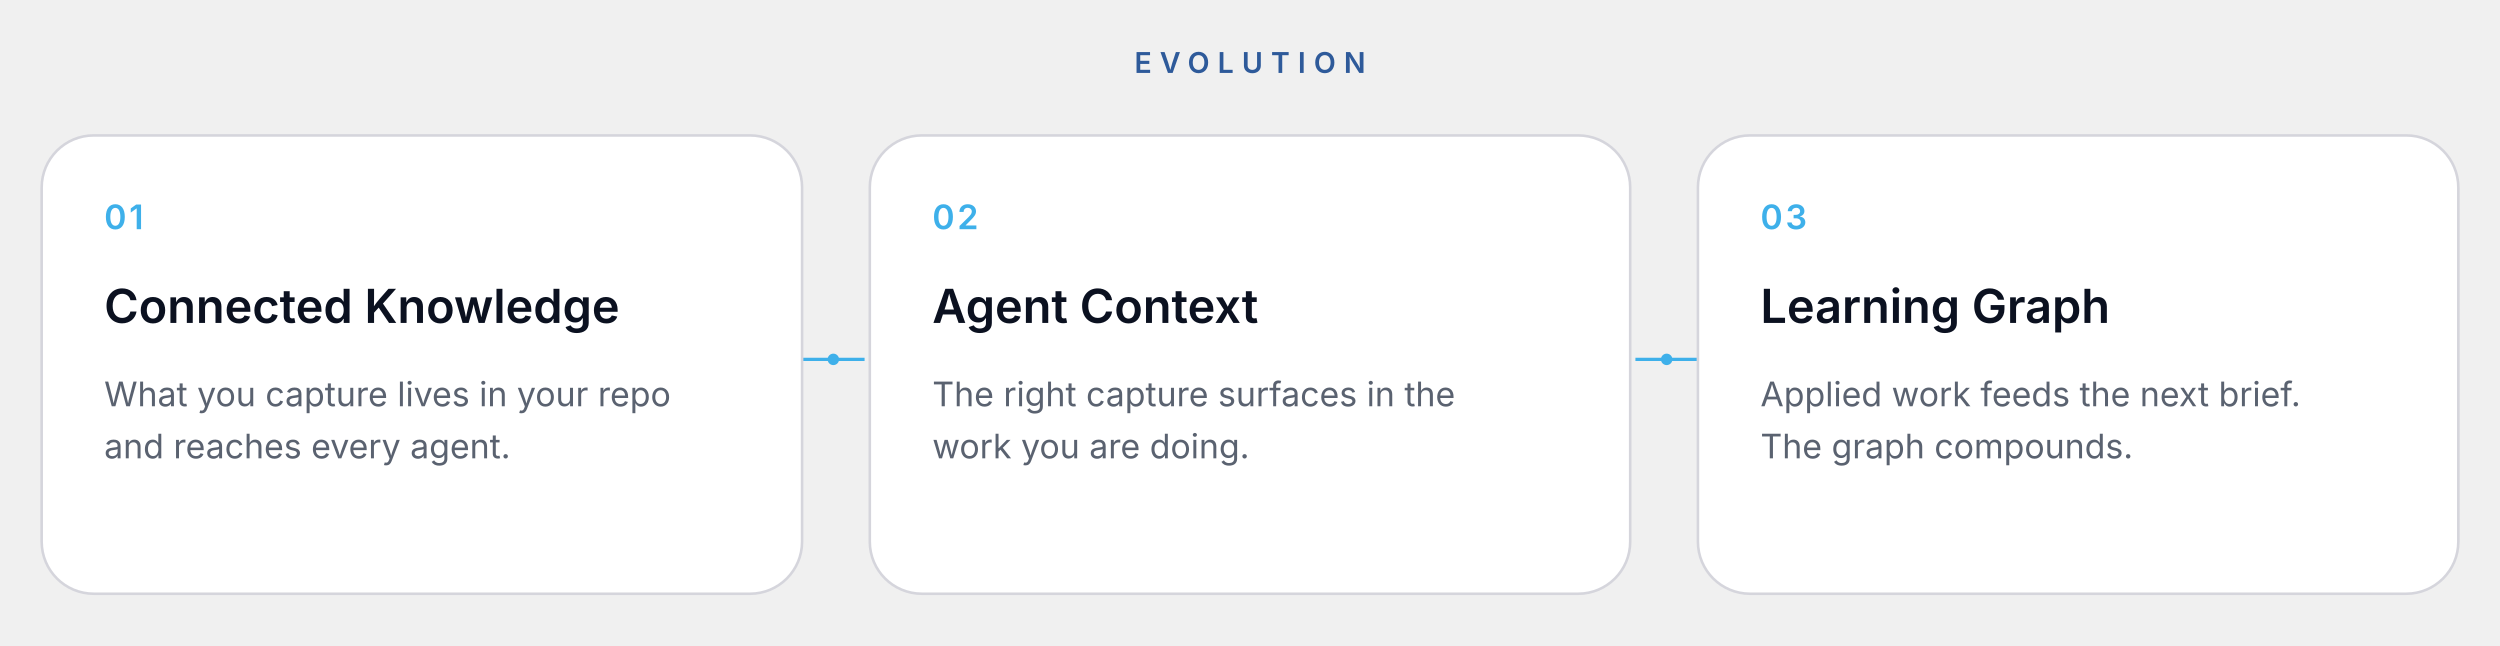
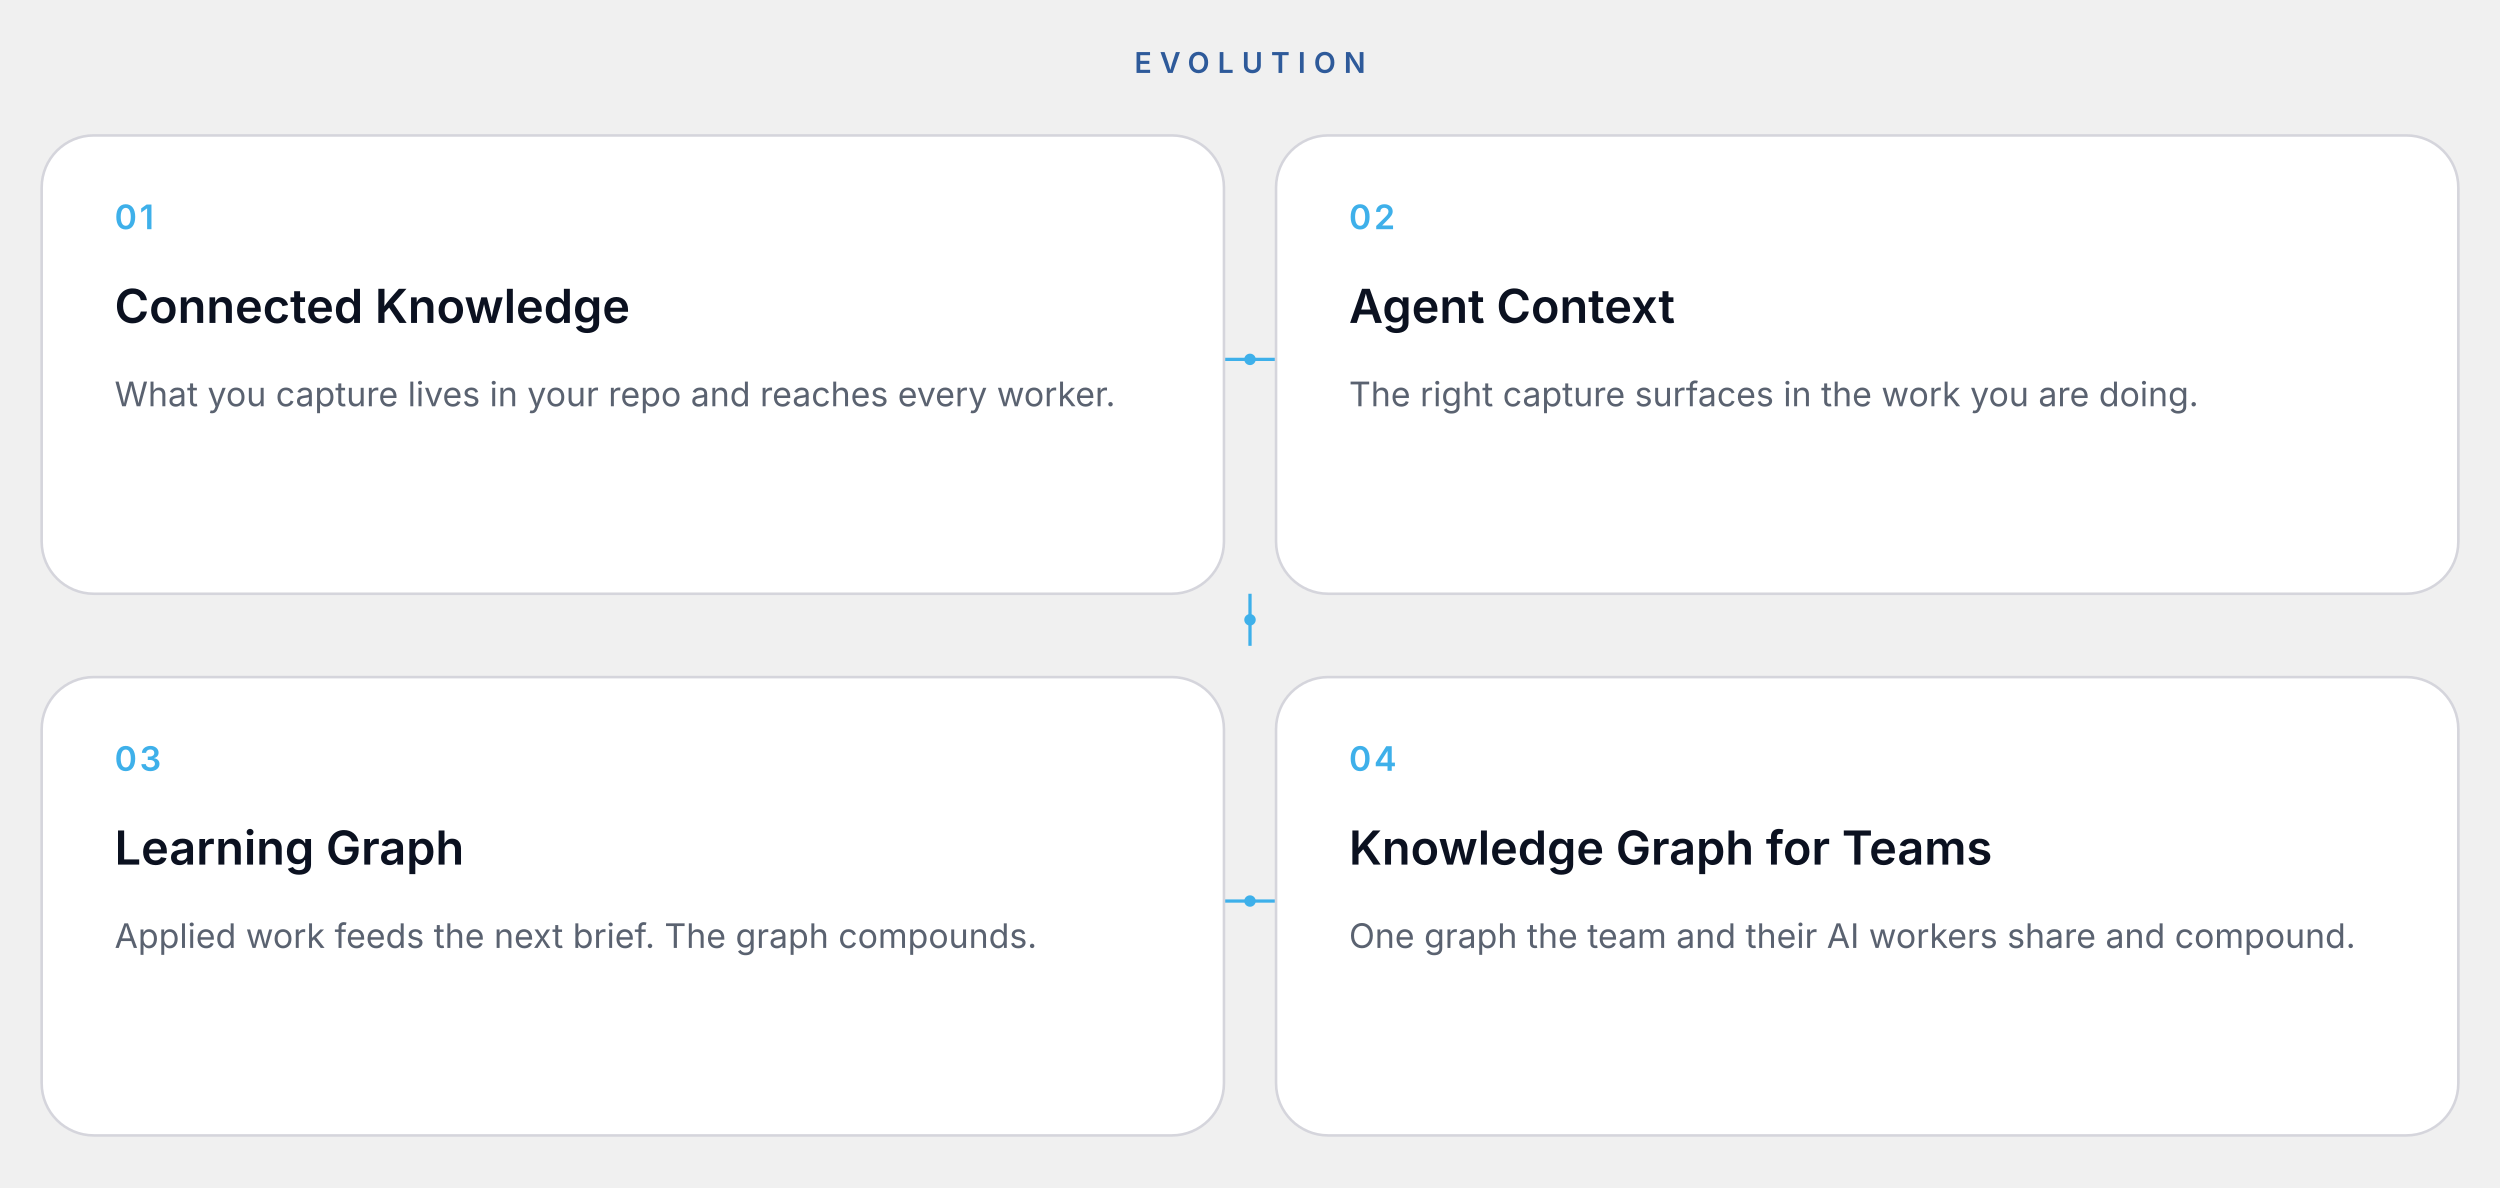
- <svg xmlns="http://www.w3.org/2000/svg" viewBox="0 0 960 248" role="img" aria-label="Evolution: Connected Knowledge, Agent Context, Learning Graph">
+ <svg xmlns="http://www.w3.org/2000/svg" viewBox="0 0 960 456" role="img" aria-label="Evolution: Connected Knowledge, Agent Context, Learning Graph, Knowledge Graph for Teams">
  <text x="480" y="28" text-anchor="middle" fill="#2E5A9A" font-family="ui-sans-serif, system-ui, -apple-system, Segoe UI, sans-serif" font-size="11" font-weight="600" letter-spacing="0.28em">EVOLUTION</text>
-   <line x1="308" y1="138" x2="332" y2="138" stroke="#3EB0EA" stroke-width="1.25" />
-   <circle cx="320" cy="138" r="2.2" fill="#3EB0EA" />
-   <line x1="628" y1="138" x2="652" y2="138" stroke="#3EB0EA" stroke-width="1.25" />
-   <circle cx="640" cy="138" r="2.2" fill="#3EB0EA" />
-   <rect x="16" y="52" width="292" height="176" rx="20" fill="#ffffff" stroke="#d5d5dc" />
-   <text x="40" y="88" fill="#3EB0EA" font-family="ui-sans-serif, system-ui, -apple-system, Segoe UI, sans-serif" font-size="13" font-weight="600" letter-spacing="0.08em">01</text>
-   <text x="40" y="124" fill="#0B1120" font-family="ui-sans-serif, system-ui, -apple-system, Segoe UI, sans-serif" font-size="18" font-weight="600">Connected Knowledge</text>
-   <text x="40" y="156" fill="#5a6270" font-family="ui-sans-serif, system-ui, -apple-system, Segoe UI, sans-serif" font-size="13">What you capture lives in your repo</text>
-   <text x="40" y="176" fill="#5a6270" font-family="ui-sans-serif, system-ui, -apple-system, Segoe UI, sans-serif" font-size="13">and reaches every agent.</text>
-   <rect x="334" y="52" width="292" height="176" rx="20" fill="#ffffff" stroke="#d5d5dc" />
-   <text x="358" y="88" fill="#3EB0EA" font-family="ui-sans-serif, system-ui, -apple-system, Segoe UI, sans-serif" font-size="13" font-weight="600" letter-spacing="0.08em">02</text>
-   <text x="358" y="124" fill="#0B1120" font-family="ui-sans-serif, system-ui, -apple-system, Segoe UI, sans-serif" font-size="18" font-weight="600">Agent Context</text>
-   <text x="358" y="156" fill="#5a6270" font-family="ui-sans-serif, system-ui, -apple-system, Segoe UI, sans-serif" font-size="13">The right capture surfaces in the</text>
-   <text x="358" y="176" fill="#5a6270" font-family="ui-sans-serif, system-ui, -apple-system, Segoe UI, sans-serif" font-size="13">work you are doing.</text>
-   <rect x="652" y="52" width="292" height="176" rx="20" fill="#ffffff" stroke="#d5d5dc" />
-   <text x="676" y="88" fill="#3EB0EA" font-family="ui-sans-serif, system-ui, -apple-system, Segoe UI, sans-serif" font-size="13" font-weight="600" letter-spacing="0.08em">03</text>
-   <text x="676" y="124" fill="#0B1120" font-family="ui-sans-serif, system-ui, -apple-system, Segoe UI, sans-serif" font-size="18" font-weight="600">Learning Graph</text>
-   <text x="676" y="156" fill="#5a6270" font-family="ui-sans-serif, system-ui, -apple-system, Segoe UI, sans-serif" font-size="13">Applied work feeds the next brief.</text>
-   <text x="676" y="176" fill="#5a6270" font-family="ui-sans-serif, system-ui, -apple-system, Segoe UI, sans-serif" font-size="13">The graph compounds.</text>
+   <line x1="470" y1="138" x2="490" y2="138" stroke="#3EB0EA" stroke-width="1.25" />
+   <circle cx="480" cy="138" r="2.2" fill="#3EB0EA" />
+   <line x1="480" y1="228" x2="480" y2="248" stroke="#3EB0EA" stroke-width="1.25" />
+   <circle cx="480" cy="238" r="2.2" fill="#3EB0EA" />
+   <line x1="470" y1="346" x2="490" y2="346" stroke="#3EB0EA" stroke-width="1.25" />
+   <circle cx="480" cy="346" r="2.2" fill="#3EB0EA" />
+   <rect x="16" y="52" width="454" height="176" rx="20" fill="#ffffff" stroke="#d5d5dc" />
+   <text x="44" y="88" fill="#3EB0EA" font-family="ui-sans-serif, system-ui, -apple-system, Segoe UI, sans-serif" font-size="13" font-weight="600" letter-spacing="0.08em">01</text>
+   <text x="44" y="124" fill="#0B1120" font-family="ui-sans-serif, system-ui, -apple-system, Segoe UI, sans-serif" font-size="18" font-weight="600">Connected Knowledge</text>
+   <text x="44" y="156" fill="#5a6270" font-family="ui-sans-serif, system-ui, -apple-system, Segoe UI, sans-serif" font-size="13">What you capture lives in your repo and reaches every worker.</text>
+   <rect x="490" y="52" width="454" height="176" rx="20" fill="#ffffff" stroke="#d5d5dc" />
+   <text x="518" y="88" fill="#3EB0EA" font-family="ui-sans-serif, system-ui, -apple-system, Segoe UI, sans-serif" font-size="13" font-weight="600" letter-spacing="0.08em">02</text>
+   <text x="518" y="124" fill="#0B1120" font-family="ui-sans-serif, system-ui, -apple-system, Segoe UI, sans-serif" font-size="18" font-weight="600">Agent Context</text>
+   <text x="518" y="156" fill="#5a6270" font-family="ui-sans-serif, system-ui, -apple-system, Segoe UI, sans-serif" font-size="13">The right capture surfaces in the work you are doing.</text>
+   <rect x="16" y="260" width="454" height="176" rx="20" fill="#ffffff" stroke="#d5d5dc" />
+   <text x="44" y="296" fill="#3EB0EA" font-family="ui-sans-serif, system-ui, -apple-system, Segoe UI, sans-serif" font-size="13" font-weight="600" letter-spacing="0.08em">03</text>
+   <text x="44" y="332" fill="#0B1120" font-family="ui-sans-serif, system-ui, -apple-system, Segoe UI, sans-serif" font-size="18" font-weight="600">Learning Graph</text>
+   <text x="44" y="364" fill="#5a6270" font-family="ui-sans-serif, system-ui, -apple-system, Segoe UI, sans-serif" font-size="13">Applied work feeds the next brief. The graph compounds.</text>
+   <rect x="490" y="260" width="454" height="176" rx="20" fill="#ffffff" stroke="#d5d5dc" />
+   <text x="518" y="296" fill="#3EB0EA" font-family="ui-sans-serif, system-ui, -apple-system, Segoe UI, sans-serif" font-size="13" font-weight="600" letter-spacing="0.08em">04</text>
+   <text x="518" y="332" fill="#0B1120" font-family="ui-sans-serif, system-ui, -apple-system, Segoe UI, sans-serif" font-size="18" font-weight="600">Knowledge Graph for Teams</text>
+   <text x="518" y="364" fill="#5a6270" font-family="ui-sans-serif, system-ui, -apple-system, Segoe UI, sans-serif" font-size="13">One graph the team and their AI workers share and compound.</text>
</svg>
